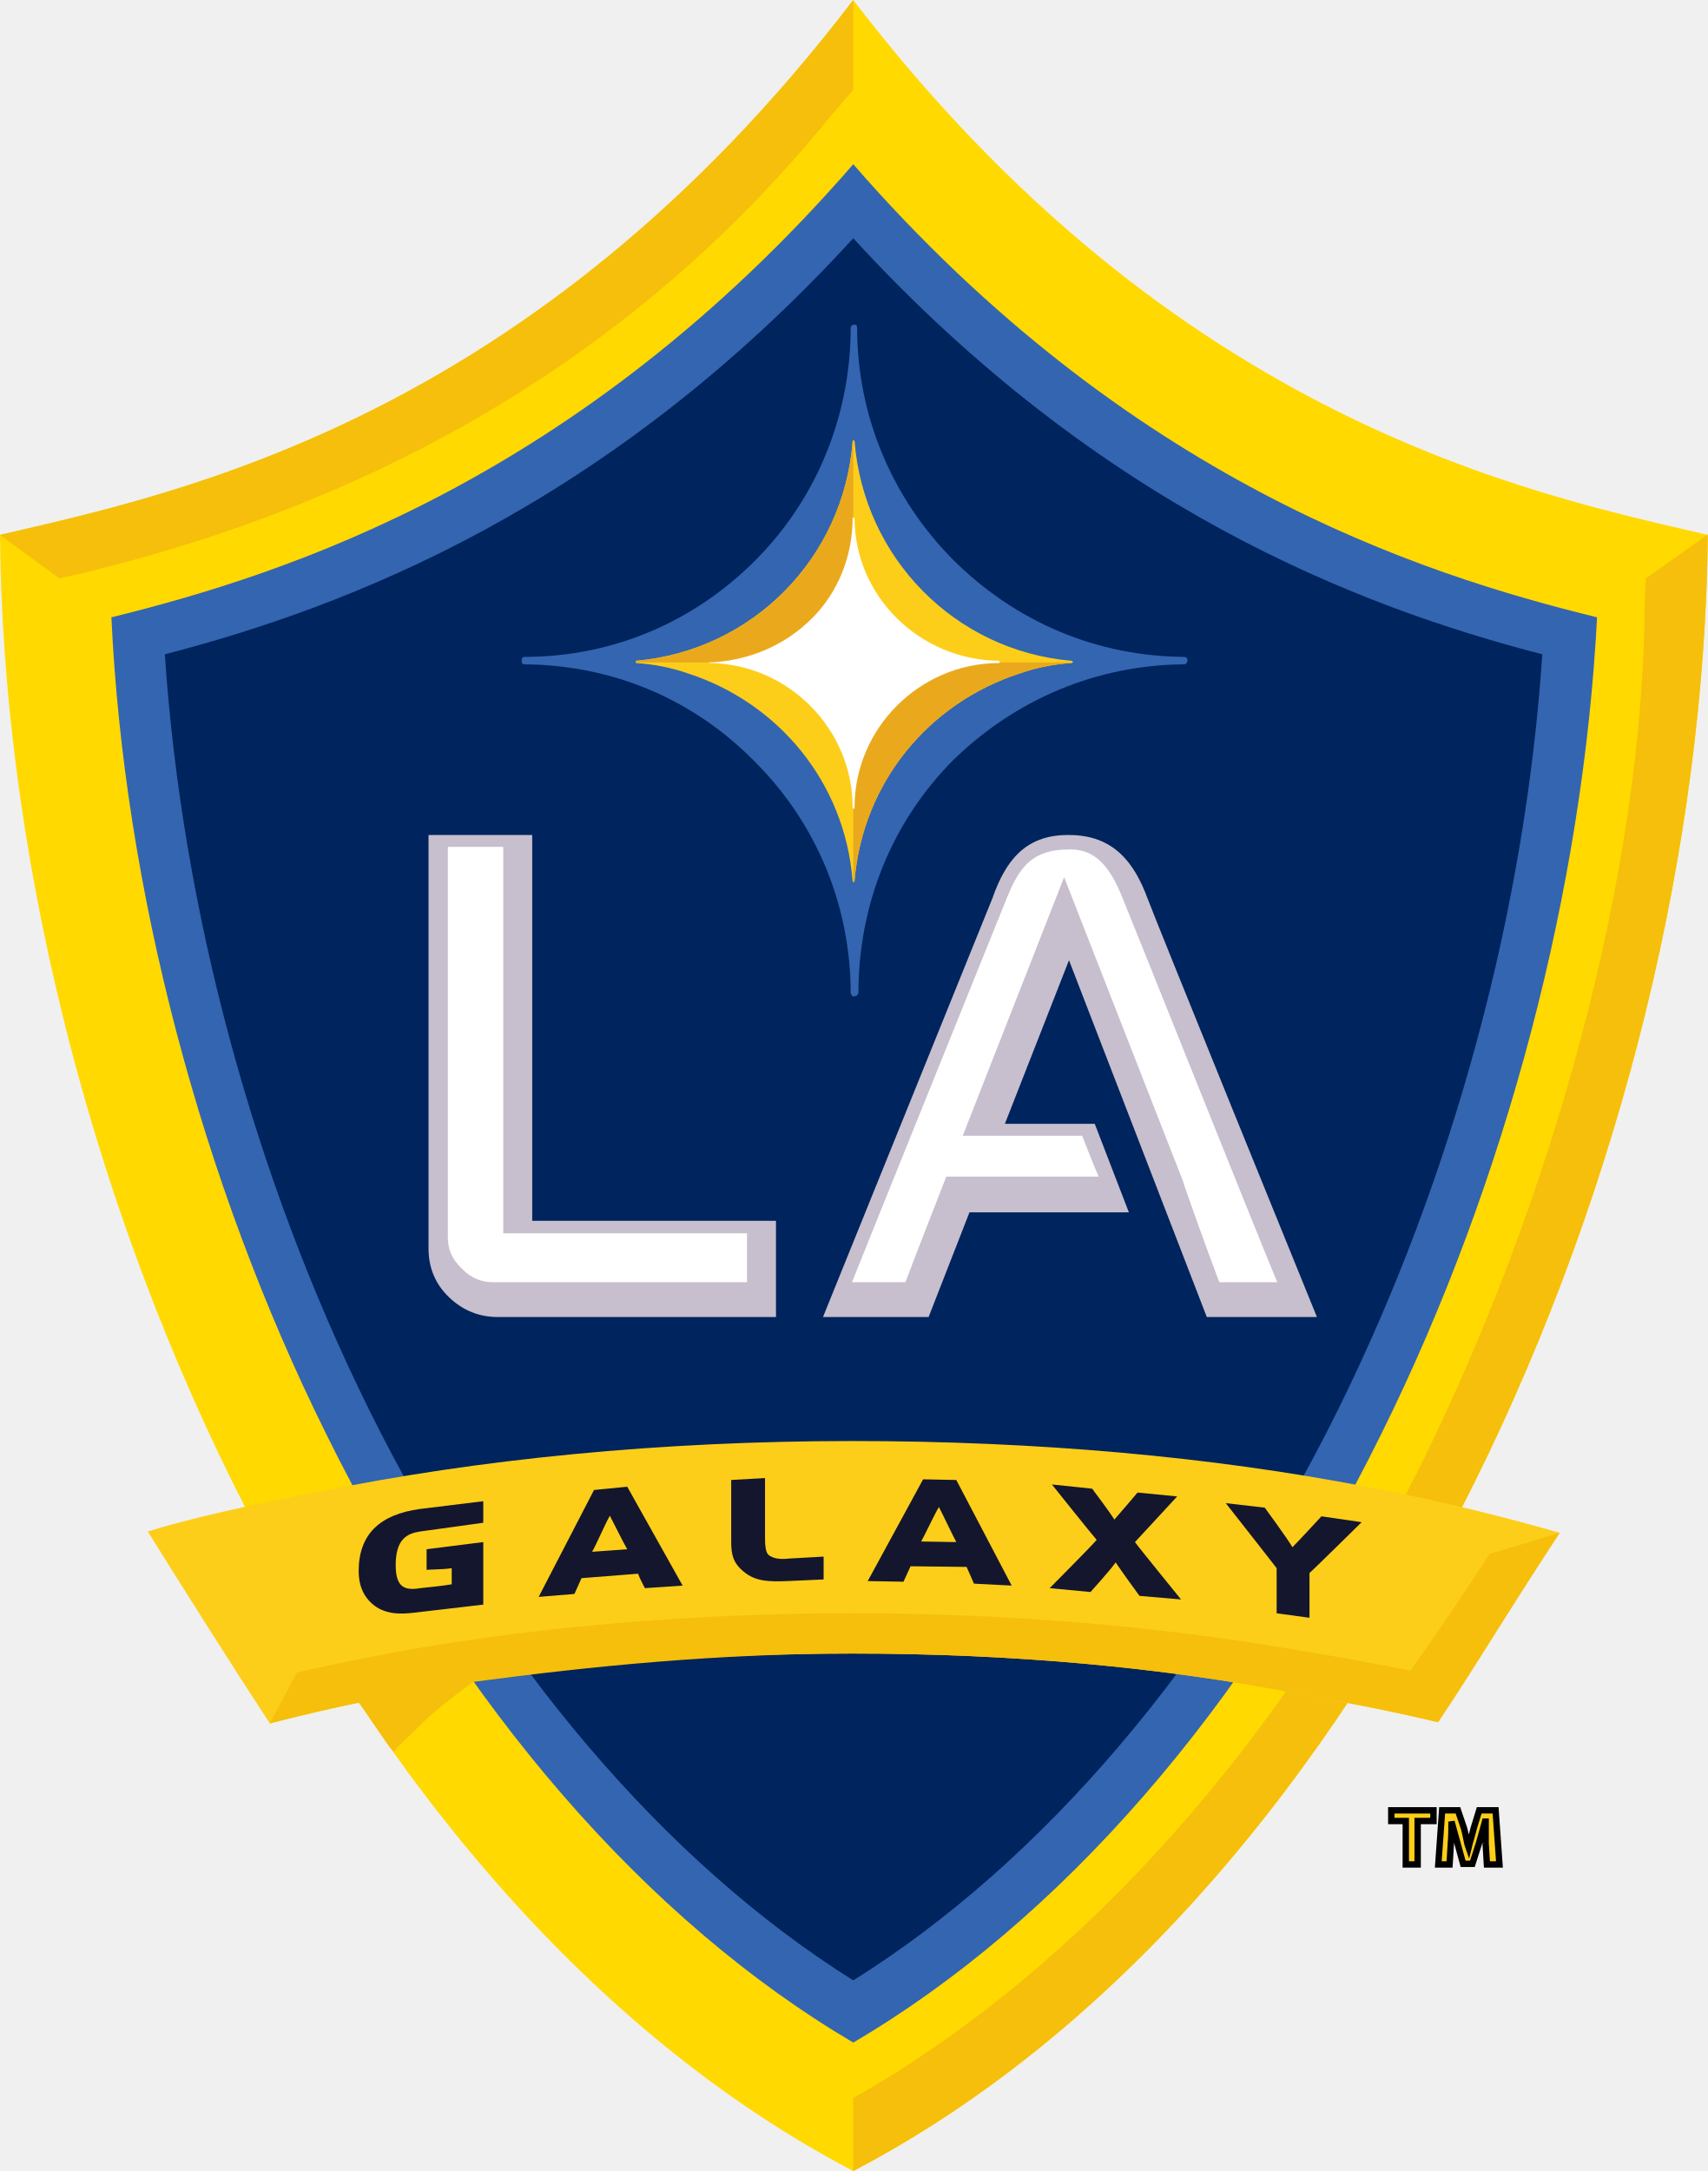
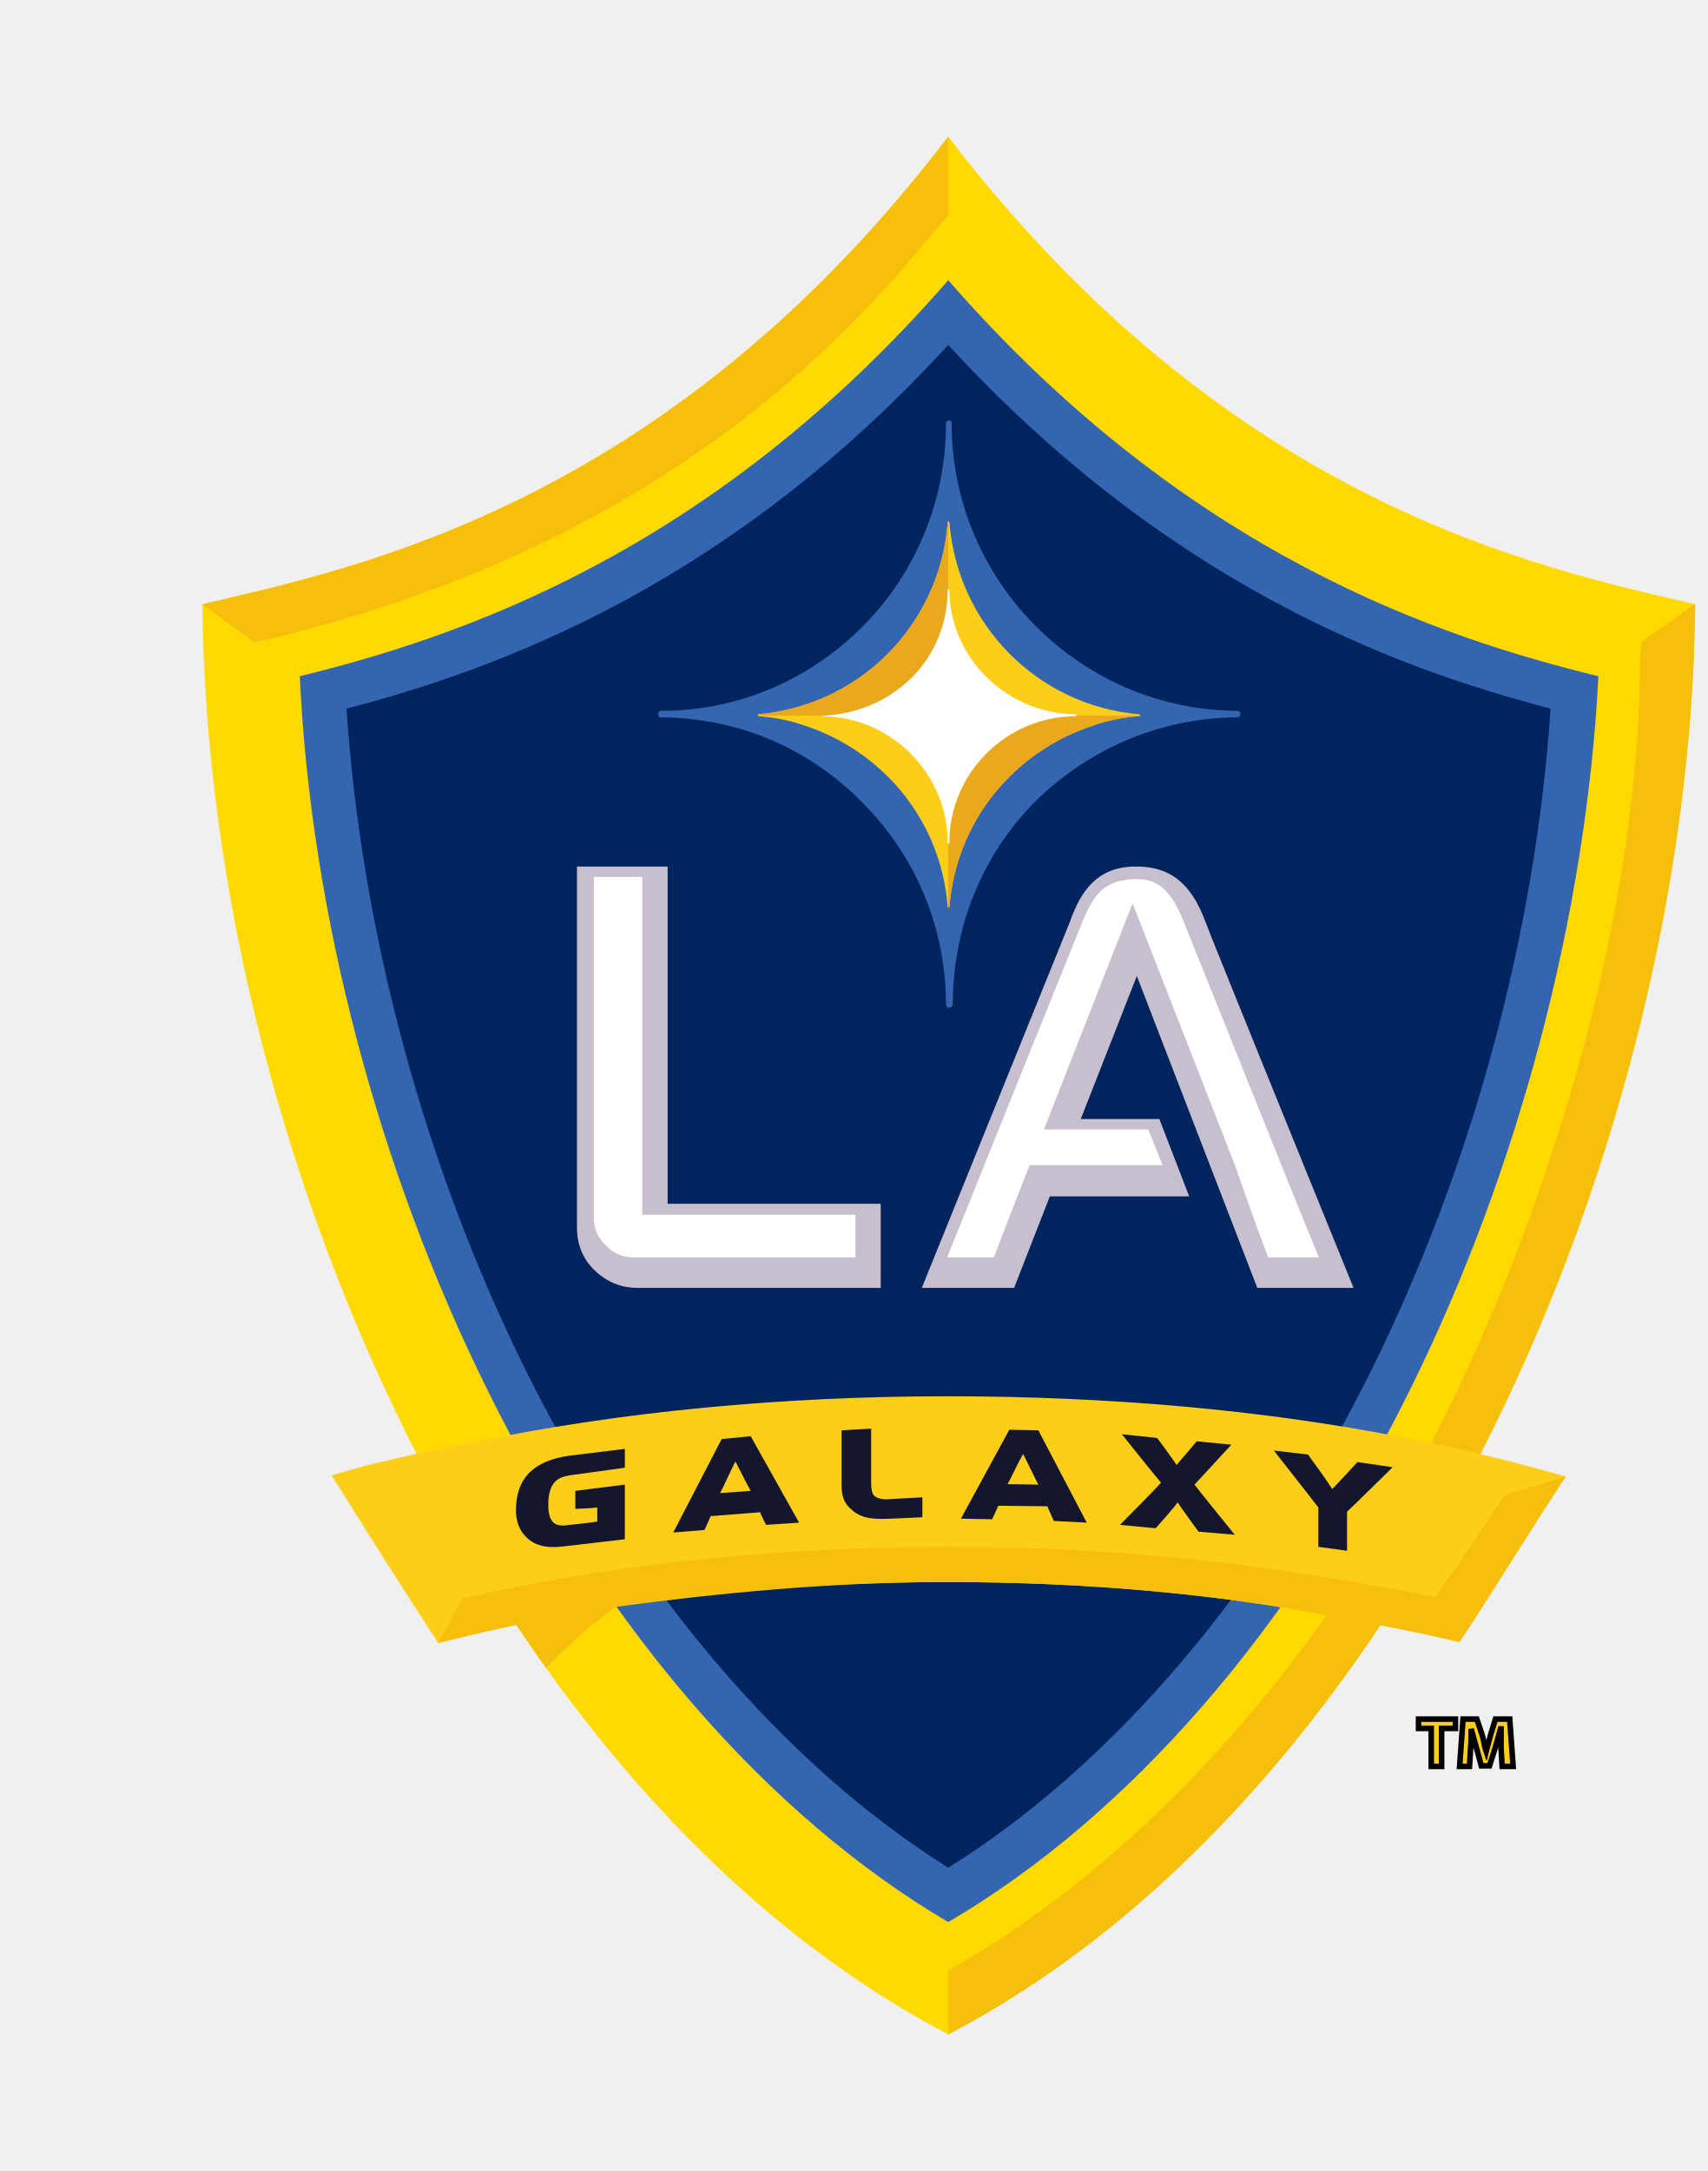
- <svg xmlns="http://www.w3.org/2000/svg" version="1.1" width="236.013" height="300" id="svg6954" xml:space="preserve">
+ <svg xmlns="http://www.w3.org/2000/svg" version="1.1" viewBox="-32 0 270 300" width="236.013" height="300" id="svg6954" xml:space="preserve">
  <defs id="defs6958">
    <clipPath id="clipPath6968">
      <path d="M 0,792 612,792 612,0 0,0 0,792 z" id="path6970" />
    </clipPath>
  </defs>
  <g transform="matrix(0.8801267,0,0,-0.8801267,-151.3123,498.5302)" id="g6962">
    <g id="g6964">
      <g clip-path="url(#clipPath6968)" id="g6966">
        <path d="m 305.898,225.57 c -82.104,42.974 -133.168,159.863 -133.977,256.879 27.955,6.527 83.568,17.898 133.977,83.981 50.558,-66.083 106.117,-77.454 134.181,-83.981 -0.91,-97.016 -51.973,-213.905 -134.181,-256.879" id="path6972" style="fill:#ffd900;fill-opacity:1;fill-rule:nonzero;stroke:none" />
        <path d="m 189.414,469.506 c 1.967,-42.367 14,-88.421 33.672,-128.112 21.335,-43.278 50.603,-76.692 82.812,-95.656 32.303,18.964 61.626,52.378 82.962,95.656 19.67,39.691 31.648,85.745 33.828,128.112 -27.863,6.83 -73.613,21.538 -116.79,71.14 -43.075,-49.602 -88.833,-64.31 -116.484,-71.14" id="path6974" style="fill:#3365b1;fill-opacity:1;fill-rule:nonzero;stroke:none" />
        <path d="m 197.808,463.696 c 2.673,-40.096 13.954,-82.004 32.098,-118.663 19.572,-39.526 46.467,-71.028 75.992,-89.533 29.627,18.505 56.524,50.007 76.085,89.533 18.156,36.659 29.425,78.567 32.11,118.663 -28.874,7.483 -69.365,23 -108.195,65.322 -38.726,-42.322 -79.328,-57.839 -108.09,-65.322" id="path6976" style="fill:#00245d;fill-opacity:1;fill-rule:nonzero;stroke:none" />
        <path d="m 302.158,547.972 3.74,4.347 0,14.111 C 255.489,500.347 199.876,488.976 171.921,482.449 l 9.303,-6.82 3.235,0.707 c 29.27,7.125 78.668,23.605 117.699,71.636" id="path6978" style="fill:#f5bf0b;fill-opacity:1;fill-rule:nonzero;stroke:none" />
        <path d="m 439.979,482.449 -9.607,-6.82 -0.202,-3.337 c -0.102,-43.783 -15.121,-95.453 -35.143,-135.844 -21.638,-43.591 -53.288,-78.374 -86.554,-97.934 l -2.575,-1.471 0,-11.473 c 82.208,42.974 133.271,159.863 134.181,256.879 l -0.1,0" id="path6980" style="fill:#f5bf0b;fill-opacity:1;fill-rule:nonzero;stroke:none" />
        <path d="m 392.656,280.521 -2.279,0 0,1.674 6.627,0 0,-1.674 -2.483,0 0,-6.82 -1.865,0 0,6.82 z" id="path6982" style="fill:#fcce19;fill-opacity:1;fill-rule:nonzero;stroke:#000000;stroke-opacity:1" />
        <path d="m 405.195,277.038 0,3.392 -0.101,0 c -0.304,-1.067 -0.608,-2.28 -0.911,-3.291 l -1.067,-3.337 -1.461,0 -0.91,3.337 c -0.303,1.011 -0.606,2.224 -0.91,3.291 0,-1.067 0,-2.38 -0.102,-3.392 l -0.202,-3.337 -1.773,0 0.607,8.494 2.481,0 0.956,-2.832 c 0.303,-1.01 0.404,-2.123 0.708,-2.978 0.203,0.855 0.606,2.069 0.808,2.978 l 0.865,2.832 2.574,0 0.607,-8.494 -1.968,0 -0.201,3.337" id="path6984" style="fill:#fcce19;fill-opacity:1;fill-rule:nonzero;stroke:#000000;stroke-opacity:1" />
        <path d="m 293.766,359.649 -43.682,0 c -2.887,0 -5.461,1.011 -7.64,3.088 -2.169,2.069 -3.236,4.652 -3.236,7.685 l 0,64.907 16.281,0 0,-60.568 38.277,0 0,-15.112" id="path6986" style="fill:#c7bfcd;fill-opacity:1;fill-rule:nonzero;stroke:none" />
        <path d="m 242.242,433.463 0,-61.275 c 0,-1.875 0.608,-3.439 2.179,-4.909 1.314,-1.416 2.978,-2.17 4.955,-2.17 l 39.839,0 0,7.686 -38.277,0 0,60.668 -8.696,0" id="path6988" style="fill:#ffffff;fill-opacity:1;fill-rule:nonzero;stroke:none" />
        <path d="m 301.146,359.649 16.583,0 6.417,16.436 25.031,0 -5.359,13.898 -14.111,0 10.065,25.684 21.639,-56.018 17.291,0 c 0,0 -25.682,63.142 -26.594,65.725 -2.077,5.606 -5.312,9.955 -12.336,9.955 l -0.202,0 c -6.875,0 -9.863,-4.349 -11.83,-9.955 l -26.594,-65.725" id="path6990" style="fill:#c7bfcd;fill-opacity:1;fill-rule:nonzero;stroke:none" />
        <path d="m 305.696,365.109 8.394,0 c 1.314,3.539 6.415,16.583 6.415,16.583 l 23.919,0 c -1.269,2.978 -1.875,4.652 -2.583,6.416 l -18.752,0 15.921,40.602 18.66,-47.726 c 0,-0.203 3.843,-11.021 5.708,-15.875 l 9.101,0 c -3.64,8.696 -22.346,55.613 -24.313,60.366 -1.977,5.001 -4.348,7.583 -8.09,7.583 l -0.304,0 c -5.617,0 -7.684,-2.582 -9.661,-7.381 0,0 -21.638,-53.59 -24.415,-60.568" id="path6992" style="fill:#ffffff;fill-opacity:1;fill-rule:nonzero;stroke:none" />
        <path d="m 386.433,333.01 c -24.212,4.696 -51.616,7.17 -80.635,7.17 -30.233,0 -58.702,-2.832 -83.879,-7.98 -10.765,-2.077 -20.169,-4.154 -26.796,-6.222 6.121,-9.809 13.145,-20.931 19.166,-30.132 5.965,1.572 12.281,2.932 18.808,4.247 21.739,4.346 46.613,6.719 72.701,6.719 25.279,0 48.783,-2.169 69.973,-6.315 7.684,-1.416 15.01,-2.786 21.785,-4.449 6.168,9.459 13.145,20.324 19.266,29.727 -7.279,2.068 -17.75,4.854 -30.389,7.235" id="path6994" style="fill:#fcce19;fill-opacity:1;fill-rule:nonzero;stroke:none" />
        <path d="m 292.552,322.337 c -0.405,0.451 -0.506,1.371 -0.506,2.529 l 0,9.504 -5.313,-0.303 0,-9.661 c 0,-2.069 0.304,-3.384 1.976,-4.744 1.866,-1.571 4.045,-1.571 6.821,-1.471 l 5.717,0.257 0,3.586 -5.413,-0.304 c -1.719,-0.202 -2.676,0.102 -3.282,0.607" id="path6996" style="fill:#14162e;fill-opacity:1;fill-rule:nonzero;stroke:none" />
        <path d="m 356.76,331.484 -6.223,0.607 c 0,0 -2.776,-3.282 -3.641,-4.248 -0.707,1.168 -3.483,4.854 -3.483,4.854 l -6.324,0.662 c 0,0 6.628,-8.291 7.031,-8.696 -0.403,-0.551 -7.381,-7.583 -7.381,-7.583 l 6.416,-0.607 c 0,0 3.237,3.594 3.944,4.651 0.763,-1.166 3.742,-5.257 3.742,-5.257 l 6.526,-0.561 c 0,0 -6.83,8.402 -7.234,9.007 0.404,0.452 6.627,7.171 6.627,7.171" id="path6998" style="fill:#14162e;fill-opacity:1;fill-rule:nonzero;stroke:none" />
        <path d="m 264.893,322.788 c 0.606,1.011 1.976,4.247 2.785,5.663 0.754,-1.416 2.067,-4.138 2.729,-5.259 l -5.514,-0.404 z m 0.302,9.706 -8.695,-16.785 5.617,0.46 c 0,0 0.808,1.82 1.112,2.482 l 8.897,0.7 c 0.102,-0.497 1.058,-2.271 1.058,-2.271 l 5.92,0.404 -8.697,15.526 -5.212,-0.516 z" id="path7000" style="fill:#14162e;fill-opacity:1;fill-rule:nonzero;stroke:none" />
        <path d="m 228.243,319.755 c 0,-2.776 1.158,-4.742 3.236,-5.911 2.068,-1.011 3.99,-0.81 6.416,-0.505 l 9.909,1.157 0,9.817 -8.898,-1.121 0,-3.234 c 2.482,0.109 2.886,0.109 3.944,0.256 l 0,-2.528 c -0.956,-0.202 -4.955,-0.606 -4.955,-0.606 -2.426,-0.404 -3.842,0.101 -3.842,3.639 0,4.147 1.875,4.956 3.842,5.259 l 9.909,1.37 0,3.382 -9.909,-1.213 c -6.416,-0.864 -9.652,-4.045 -9.652,-9.762" id="path7002" style="fill:#14162e;fill-opacity:1;fill-rule:nonzero;stroke:none" />
        <path d="m 316.563,324.406 c 0.605,1.066 1.975,4.045 2.785,5.414 0.754,-1.461 2.169,-4.45 2.73,-5.507 l -5.515,0.093 z m 0.303,9.762 -8.697,-15.977 5.617,-0.1 c 0,0 0.91,1.976 1.111,2.427 l 8.799,-0.101 c 0.302,-0.662 1.158,-2.63 1.158,-2.63 l 5.92,-0.303 -8.696,16.583 -5.212,0.101 z" id="path7004" style="fill:#14162e;fill-opacity:1;fill-rule:nonzero;stroke:none" />
        <path d="m 379.41,328.359 c 0,0 -3.639,-3.953 -4.551,-4.854 -0.708,1.26 -4.347,6.214 -4.347,6.214 l -6.122,0.707 c 0,0 7.786,-9.908 7.988,-10.212 l 0,-7.078 5.156,-0.707 0,7.031 c 0.304,0.202 8.191,7.979 8.191,7.979 l -6.315,0.92 z" id="path7006" style="fill:#14162e;fill-opacity:1;fill-rule:nonzero;stroke:none" />
        <path d="m 405.801,322.438 c -5.258,-8.236 -12.391,-18.301 -12.391,-18.301 -6.518,1.259 -13.596,2.583 -20.931,3.741 -20.067,3.291 -42.671,5.258 -66.681,5.258 -24.975,0 -48.535,-2.078 -69.365,-5.662 -6.223,-1.159 -12.236,-2.327 -17.898,-3.64 l -4.246,-7.988 c 4.55,1.167 11.573,2.831 13.954,3.235 0.202,0 5.304,-7.887 5.506,-7.685 0.102,0.303 3.695,3.742 5.764,5.708 2.381,2.079 6.627,5.259 6.728,5.259 18.551,2.482 38.525,4.449 59.557,4.449 25.077,0 48.783,-2.169 69.973,-6.315 10.359,-1.82 17.943,-3.484 21.987,-4.449 6.324,9.459 12.39,19.661 19.064,29.727 l -11.021,-3.337" id="path7008" style="fill:#f5bf0b;fill-opacity:1;fill-rule:nonzero;stroke:none" />
        <path d="m 305.494,514.962 c 0,-13.705 -5.311,-26.851 -15.019,-36.558 -9.652,-9.652 -22.347,-15.111 -36.246,-15.111 -0.303,0 -0.404,-0.304 -0.404,-0.607 0,-0.359 0.101,-0.561 0.404,-0.561 13.899,-0.102 26.594,-5.46 36.246,-15.314 9.708,-9.707 15.019,-22.651 15.019,-36.356 0,-0.101 0.202,-0.202 0.202,-0.404 0.202,-0.102 0.406,-0.102 0.506,0 l 0.202,0 c 0.102,0.202 0.305,0.303 0.305,0.404 0,13.908 5.201,26.852 14.808,36.557 9.864,9.653 22.603,15.011 36.355,15.113 0.304,0 0.506,0.304 0.506,0.662 0,0.304 -0.202,0.506 -0.506,0.506 -13.752,0.1 -26.491,5.459 -36.355,15.313 -9.607,9.707 -15.011,22.651 -15.011,36.356 0,0.304 -0.102,0.506 -0.404,0.506 -0.304,0 -0.608,-0.202 -0.608,-0.506" id="path7010" style="fill:#3365b1;fill-opacity:1;fill-rule:nonzero;stroke:none" />
        <path d="m 305.898,497.368 0.204,-0.203 c 1.461,-18.356 15.773,-32.861 33.974,-34.479 0.102,0 0.304,0 0.304,-0.257 0,0 -0.202,-0.102 -0.304,-0.102 -2.684,-0.202 -5.414,-0.708 -7.988,-1.618 -14.258,-4.596 -24.727,-17.089 -25.986,-32.605 0,0 0,-0.157 -0.204,-0.157 -0.1,0 -0.1,0.157 -0.1,0.157 -1.213,15.516 -11.683,28.009 -25.886,32.605 -2.683,0.91 -5.157,1.416 -8.089,1.618 l -0.101,0.102 c 0,0.257 0,0.257 0.101,0.257 18.246,1.618 32.605,16.123 33.975,34.479 l 0.1,0.203" id="path7012" style="fill:#fcce19;fill-opacity:1;fill-rule:nonzero;stroke:none" />
        <path d="m 305.898,497.368 -0.1,-0.203 c -1.37,-18.356 -15.729,-32.861 -33.975,-34.479 -0.101,0 -0.101,0 -0.101,-0.257 l 34.176,0 0,34.939" id="path7014" style="fill:#eaa91c;fill-opacity:1;fill-rule:nonzero;stroke:none" />
        <path d="m 305.898,427.947 c 0.204,0 0.204,0.157 0.204,0.157 1.259,15.516 11.728,28.009 25.986,32.605 2.574,0.91 5.304,1.416 7.988,1.618 0.102,0 0.304,0.102 0.304,0.102 l -34.482,0 0,-34.482" id="path7016" style="fill:#eaa91c;fill-opacity:1;fill-rule:nonzero;stroke:none" />
        <path d="m 328.797,462.686 c -12.437,0.101 -22.695,10.111 -22.695,22.447 l -0.304,0 c 0,-6.021 -2.279,-11.729 -6.426,-15.829 -4.246,-4.247 -9.955,-6.618 -15.921,-6.875 l -0.202,0 c 0,-0.102 0.202,-0.102 0.202,-0.102 12.281,-0.202 22.347,-10.359 22.347,-22.649 0,-0.202 0.1,-0.202 0.1,-0.202 0.204,0 0.204,0 0.204,0.202 0,12.437 10.258,22.649 22.695,22.649 l 0.101,0.102 c 0,0.257 -0.101,0.257 -0.101,0.257" id="path7018" style="fill:#ffffff;fill-opacity:1;fill-rule:nonzero;stroke:none" />
      </g>
    </g>
  </g>
</svg>
